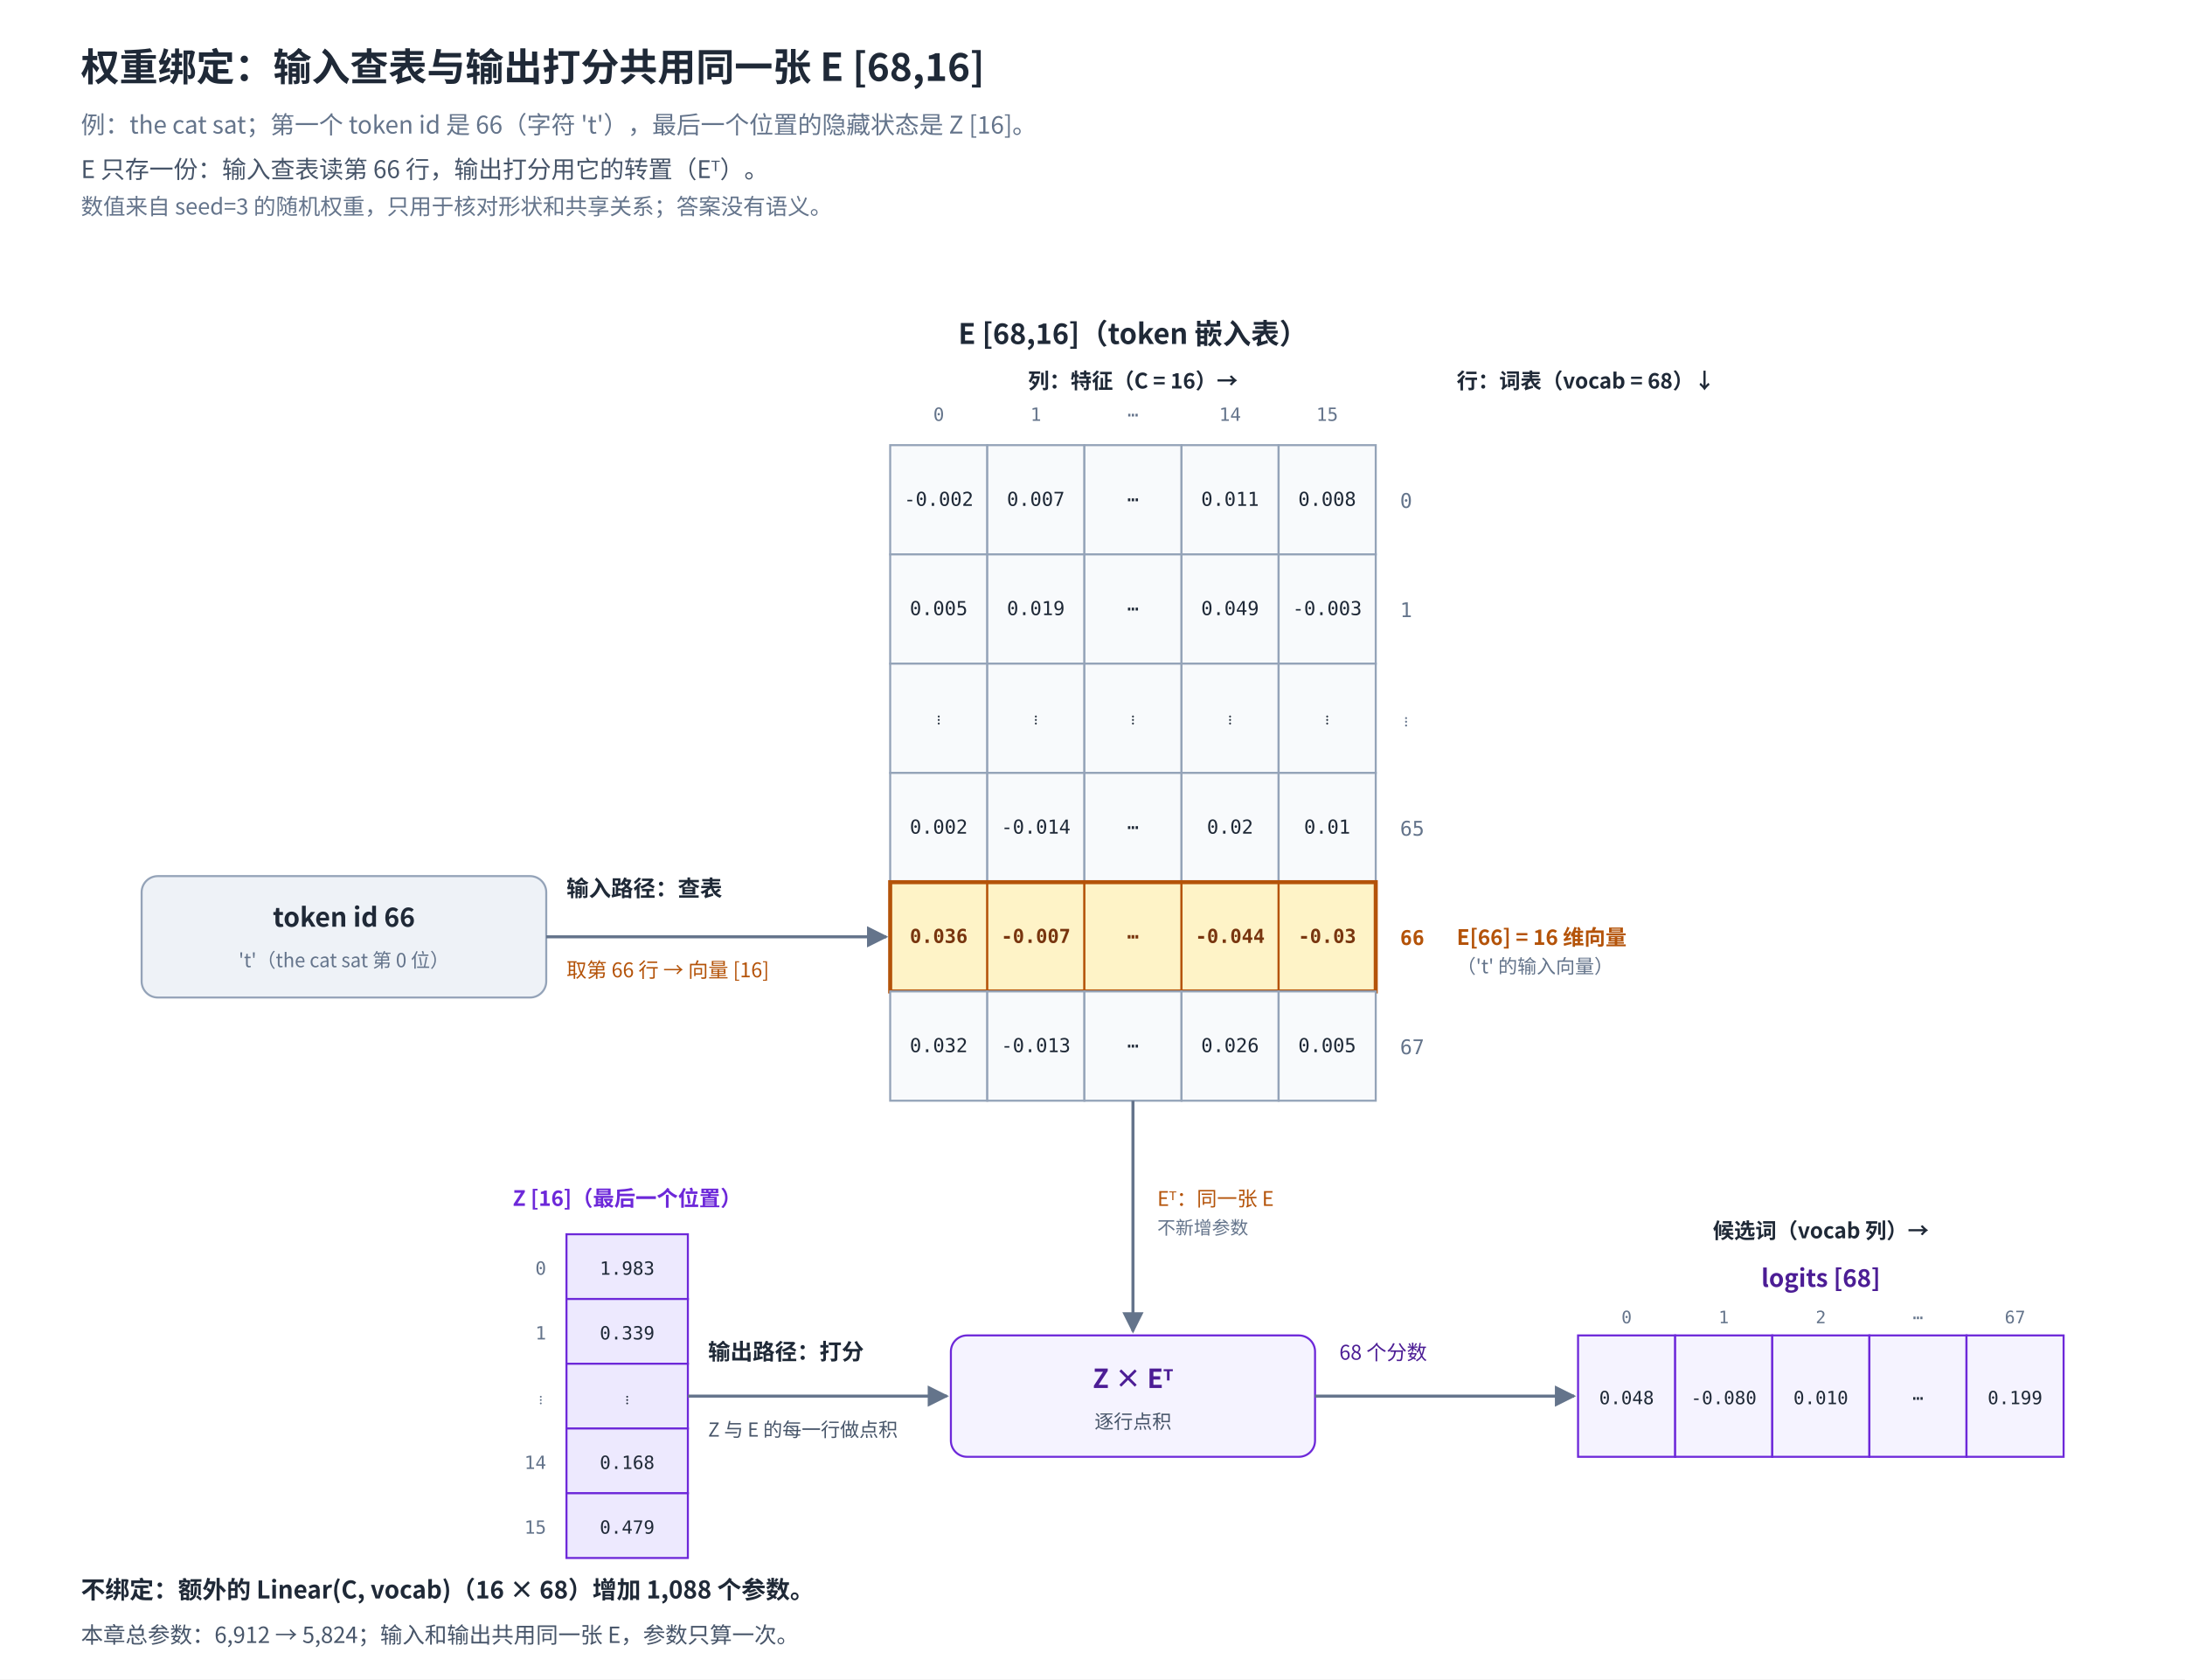
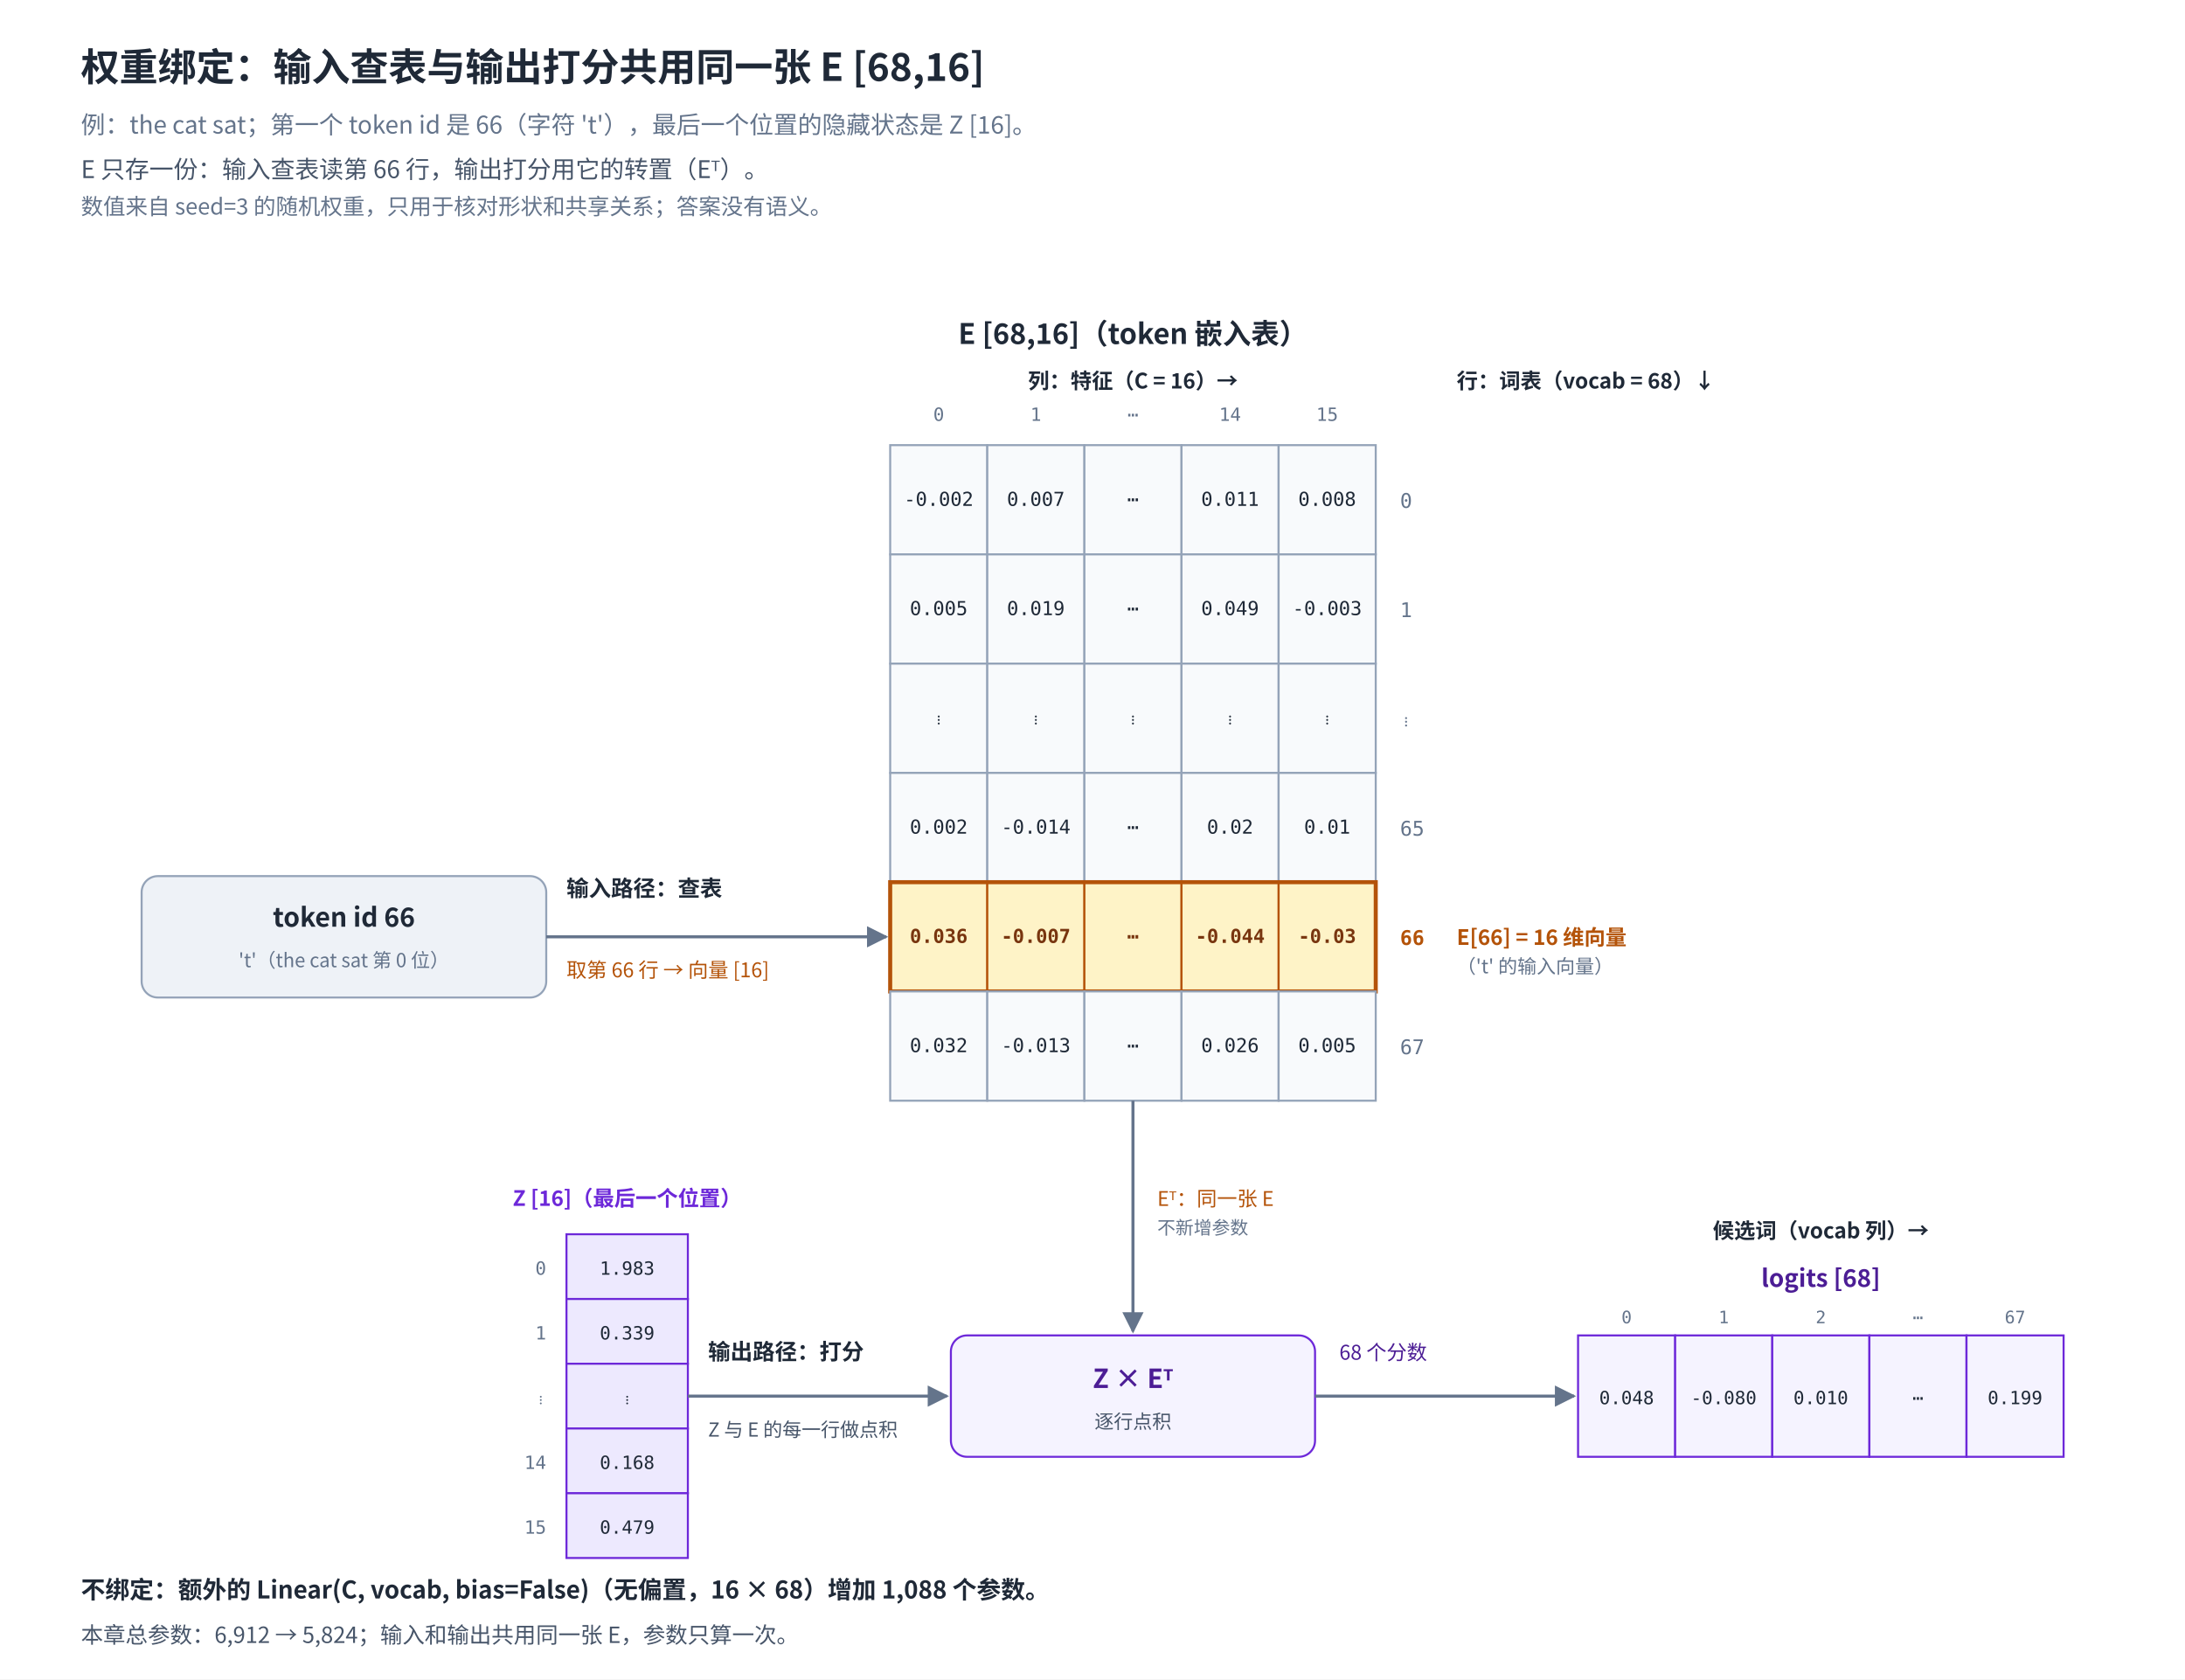
<svg xmlns="http://www.w3.org/2000/svg" width="1080" height="830" viewBox="0 0 1080 830" role="img" aria-labelledby="title desc">
  <rect width="1080" height="830" fill="#ffffff" />
  <text x="40" y="40" font-family="system-ui, 'Noto Sans CJK SC', 'Noto Sans SC', sans-serif" font-size="19" font-weight="600" fill="#1f2937">权重绑定：输入查表与输出打分共用同一张 E [68,16]</text>
  <text x="40" y="66" font-family="system-ui, 'Noto Sans CJK SC', 'Noto Sans SC', sans-serif" font-size="12" fill="#64748b">例：the cat sat；第一个 token id 是 66（字符 't'），最后一个位置的隐藏状态是 Z [16]。</text>
  <text x="40" y="88" font-family="system-ui, 'Noto Sans CJK SC', 'Noto Sans SC', sans-serif" font-size="12" fill="#475569">E 只存一份：输入查表读第 66 行，输出打分用它的转置（Eᵀ）。</text>
  <text x="40" y="106" font-family="system-ui, 'Noto Sans CJK SC', 'Noto Sans SC', sans-serif" font-size="11" fill="#64748b">数值来自 seed=3 的随机权重，只用于核对形状和共享关系；答案没有语义。</text>
  <text x="560" y="170" text-anchor="middle" font-family="system-ui, 'Noto Sans CJK SC', 'Noto Sans SC', sans-serif" font-size="14" font-weight="600" fill="#1f2937">E [68,16]（token 嵌入表）</text>
  <text x="560" y="192" text-anchor="middle" font-family="system-ui, 'Noto Sans CJK SC', 'Noto Sans SC', sans-serif" font-size="10.5" font-weight="600" fill="#1f2937">列：特征（C = 16）→</text>
  <text x="720" y="192" text-anchor="start" font-family="system-ui, 'Noto Sans CJK SC', 'Noto Sans SC', sans-serif" font-size="10.5" font-weight="600" fill="#1f2937">行：词表（vocab = 68）↓</text>
  <text x="464" y="208" text-anchor="middle" font-family="ui-monospace, SFMono-Regular, Menlo, monospace" font-size="9" fill="#64748b">0</text>
  <text x="512" y="208" text-anchor="middle" font-family="ui-monospace, SFMono-Regular, Menlo, monospace" font-size="9" fill="#64748b">1</text>
  <text x="560" y="208" text-anchor="middle" font-family="ui-monospace, SFMono-Regular, Menlo, monospace" font-size="9" fill="#64748b">⋯</text>
  <text x="608" y="208" text-anchor="middle" font-family="ui-monospace, SFMono-Regular, Menlo, monospace" font-size="9" fill="#64748b">14</text>
  <text x="656" y="208" text-anchor="middle" font-family="ui-monospace, SFMono-Regular, Menlo, monospace" font-size="9" fill="#64748b">15</text>
  <rect x="440" y="220" width="48" height="54" fill="#f8fafc" stroke="#94a3b8" />
  <text x="464" y="250" text-anchor="middle" font-family="ui-monospace, SFMono-Regular, Menlo, monospace" font-size="9.5" fill="#1f2937">-0.002</text>
  <rect x="488" y="220" width="48" height="54" fill="#f8fafc" stroke="#94a3b8" />
  <text x="512" y="250" text-anchor="middle" font-family="ui-monospace, SFMono-Regular, Menlo, monospace" font-size="9.5" fill="#1f2937">0.007</text>
  <rect x="536" y="220" width="48" height="54" fill="#f8fafc" stroke="#94a3b8" />
  <text x="560" y="250" text-anchor="middle" font-family="ui-monospace, SFMono-Regular, Menlo, monospace" font-size="9.5" fill="#1f2937">⋯</text>
  <rect x="584" y="220" width="48" height="54" fill="#f8fafc" stroke="#94a3b8" />
  <text x="608" y="250" text-anchor="middle" font-family="ui-monospace, SFMono-Regular, Menlo, monospace" font-size="9.5" fill="#1f2937">0.011</text>
  <rect x="632" y="220" width="48" height="54" fill="#f8fafc" stroke="#94a3b8" />
  <text x="656" y="250" text-anchor="middle" font-family="ui-monospace, SFMono-Regular, Menlo, monospace" font-size="9.5" fill="#1f2937">0.008</text>
  <text x="692" y="251" text-anchor="start" font-family="ui-monospace, SFMono-Regular, Menlo, monospace" font-size="10" fill="#64748b">0</text>
  <rect x="440" y="274" width="48" height="54" fill="#f8fafc" stroke="#94a3b8" />
  <text x="464" y="304" text-anchor="middle" font-family="ui-monospace, SFMono-Regular, Menlo, monospace" font-size="9.5" fill="#1f2937">0.005</text>
  <rect x="488" y="274" width="48" height="54" fill="#f8fafc" stroke="#94a3b8" />
  <text x="512" y="304" text-anchor="middle" font-family="ui-monospace, SFMono-Regular, Menlo, monospace" font-size="9.5" fill="#1f2937">0.019</text>
  <rect x="536" y="274" width="48" height="54" fill="#f8fafc" stroke="#94a3b8" />
  <text x="560" y="304" text-anchor="middle" font-family="ui-monospace, SFMono-Regular, Menlo, monospace" font-size="9.5" fill="#1f2937">⋯</text>
  <rect x="584" y="274" width="48" height="54" fill="#f8fafc" stroke="#94a3b8" />
  <text x="608" y="304" text-anchor="middle" font-family="ui-monospace, SFMono-Regular, Menlo, monospace" font-size="9.5" fill="#1f2937">0.049</text>
  <rect x="632" y="274" width="48" height="54" fill="#f8fafc" stroke="#94a3b8" />
  <text x="656" y="304" text-anchor="middle" font-family="ui-monospace, SFMono-Regular, Menlo, monospace" font-size="9.5" fill="#1f2937">-0.003</text>
  <text x="692" y="305" text-anchor="start" font-family="ui-monospace, SFMono-Regular, Menlo, monospace" font-size="10" fill="#64748b">1</text>
  <rect x="440" y="328" width="48" height="54" fill="#f8fafc" stroke="#94a3b8" />
  <text x="464" y="358" text-anchor="middle" font-family="ui-monospace, SFMono-Regular, Menlo, monospace" font-size="9.5" fill="#1f2937">⋮</text>
  <rect x="488" y="328" width="48" height="54" fill="#f8fafc" stroke="#94a3b8" />
  <text x="512" y="358" text-anchor="middle" font-family="ui-monospace, SFMono-Regular, Menlo, monospace" font-size="9.5" fill="#1f2937">⋮</text>
  <rect x="536" y="328" width="48" height="54" fill="#f8fafc" stroke="#94a3b8" />
  <text x="560" y="358" text-anchor="middle" font-family="ui-monospace, SFMono-Regular, Menlo, monospace" font-size="9.5" fill="#1f2937">⋮</text>
  <rect x="584" y="328" width="48" height="54" fill="#f8fafc" stroke="#94a3b8" />
  <text x="608" y="358" text-anchor="middle" font-family="ui-monospace, SFMono-Regular, Menlo, monospace" font-size="9.5" fill="#1f2937">⋮</text>
  <rect x="632" y="328" width="48" height="54" fill="#f8fafc" stroke="#94a3b8" />
  <text x="656" y="358" text-anchor="middle" font-family="ui-monospace, SFMono-Regular, Menlo, monospace" font-size="9.5" fill="#1f2937">⋮</text>
  <text x="692" y="359" text-anchor="start" font-family="ui-monospace, SFMono-Regular, Menlo, monospace" font-size="10" fill="#64748b">⋮</text>
  <rect x="440" y="382" width="48" height="54" fill="#f8fafc" stroke="#94a3b8" />
  <text x="464" y="412" text-anchor="middle" font-family="ui-monospace, SFMono-Regular, Menlo, monospace" font-size="9.5" fill="#1f2937">0.002</text>
  <rect x="488" y="382" width="48" height="54" fill="#f8fafc" stroke="#94a3b8" />
  <text x="512" y="412" text-anchor="middle" font-family="ui-monospace, SFMono-Regular, Menlo, monospace" font-size="9.5" fill="#1f2937">-0.014</text>
  <rect x="536" y="382" width="48" height="54" fill="#f8fafc" stroke="#94a3b8" />
  <text x="560" y="412" text-anchor="middle" font-family="ui-monospace, SFMono-Regular, Menlo, monospace" font-size="9.5" fill="#1f2937">⋯</text>
  <rect x="584" y="382" width="48" height="54" fill="#f8fafc" stroke="#94a3b8" />
  <text x="608" y="412" text-anchor="middle" font-family="ui-monospace, SFMono-Regular, Menlo, monospace" font-size="9.5" fill="#1f2937">0.02</text>
  <rect x="632" y="382" width="48" height="54" fill="#f8fafc" stroke="#94a3b8" />
  <text x="656" y="412" text-anchor="middle" font-family="ui-monospace, SFMono-Regular, Menlo, monospace" font-size="9.5" fill="#1f2937">0.01</text>
  <text x="692" y="413" text-anchor="start" font-family="ui-monospace, SFMono-Regular, Menlo, monospace" font-size="10" fill="#64748b">65</text>
  <rect x="440" y="436" width="48" height="54" fill="#fef3c7" stroke="#b45309" />
  <text x="464" y="466" text-anchor="middle" font-family="ui-monospace, SFMono-Regular, Menlo, monospace" font-size="9.5" font-weight="600" fill="#78350f">0.036</text>
  <rect x="488" y="436" width="48" height="54" fill="#fef3c7" stroke="#b45309" />
  <text x="512" y="466" text-anchor="middle" font-family="ui-monospace, SFMono-Regular, Menlo, monospace" font-size="9.5" font-weight="600" fill="#78350f">-0.007</text>
  <rect x="536" y="436" width="48" height="54" fill="#fef3c7" stroke="#b45309" />
  <text x="560" y="466" text-anchor="middle" font-family="ui-monospace, SFMono-Regular, Menlo, monospace" font-size="9.5" font-weight="600" fill="#78350f">⋯</text>
  <rect x="584" y="436" width="48" height="54" fill="#fef3c7" stroke="#b45309" />
  <text x="608" y="466" text-anchor="middle" font-family="ui-monospace, SFMono-Regular, Menlo, monospace" font-size="9.5" font-weight="600" fill="#78350f">-0.044</text>
  <rect x="632" y="436" width="48" height="54" fill="#fef3c7" stroke="#b45309" />
  <text x="656" y="466" text-anchor="middle" font-family="ui-monospace, SFMono-Regular, Menlo, monospace" font-size="9.5" font-weight="600" fill="#78350f">-0.03</text>
  <rect x="440" y="436" width="240" height="54" fill="none" stroke="#b45309" stroke-width="2" />
  <text x="692" y="467" text-anchor="start" font-family="ui-monospace, SFMono-Regular, Menlo, monospace" font-size="10" font-weight="600" fill="#b45309">66</text>
  <rect x="440" y="490" width="48" height="54" fill="#f8fafc" stroke="#94a3b8" />
  <text x="464" y="520" text-anchor="middle" font-family="ui-monospace, SFMono-Regular, Menlo, monospace" font-size="9.5" fill="#1f2937">0.032</text>
  <rect x="488" y="490" width="48" height="54" fill="#f8fafc" stroke="#94a3b8" />
  <text x="512" y="520" text-anchor="middle" font-family="ui-monospace, SFMono-Regular, Menlo, monospace" font-size="9.5" fill="#1f2937">-0.013</text>
  <rect x="536" y="490" width="48" height="54" fill="#f8fafc" stroke="#94a3b8" />
  <text x="560" y="520" text-anchor="middle" font-family="ui-monospace, SFMono-Regular, Menlo, monospace" font-size="9.5" fill="#1f2937">⋯</text>
  <rect x="584" y="490" width="48" height="54" fill="#f8fafc" stroke="#94a3b8" />
  <text x="608" y="520" text-anchor="middle" font-family="ui-monospace, SFMono-Regular, Menlo, monospace" font-size="9.5" fill="#1f2937">0.026</text>
  <rect x="632" y="490" width="48" height="54" fill="#f8fafc" stroke="#94a3b8" />
  <text x="656" y="520" text-anchor="middle" font-family="ui-monospace, SFMono-Regular, Menlo, monospace" font-size="9.5" fill="#1f2937">0.005</text>
  <text x="692" y="521" text-anchor="start" font-family="ui-monospace, SFMono-Regular, Menlo, monospace" font-size="10" fill="#64748b">67</text>
  <rect x="70" y="433" width="200" height="60" rx="8" fill="#eef2f7" stroke="#94a3b8" />
  <text x="170" y="458" text-anchor="middle" font-family="system-ui, 'Noto Sans CJK SC', 'Noto Sans SC', sans-serif" font-size="13" font-weight="600" fill="#1f2937">token id 66</text>
  <text x="170" y="478" text-anchor="middle" font-family="system-ui, 'Noto Sans CJK SC', 'Noto Sans SC', sans-serif" font-size="9.5" fill="#64748b">'t'（the cat sat 第 0 位）</text>
  <line x1="270" y1="463" x2="438" y2="463" stroke="#64748b" stroke-width="1.5" marker-end="url(#arrow)" />
  <text x="280" y="443" font-family="system-ui, 'Noto Sans CJK SC', 'Noto Sans SC', sans-serif" font-size="11" font-weight="600" fill="#1f2937">输入路径：查表</text>
  <text x="280" y="483" font-family="system-ui, 'Noto Sans CJK SC', 'Noto Sans SC', sans-serif" font-size="10" fill="#b45309">取第 66 行 → 向量 [16]</text>
  <text x="720" y="467" font-family="system-ui, 'Noto Sans CJK SC', 'Noto Sans SC', sans-serif" font-size="10.5" font-weight="600" fill="#b45309">E[66] = 16 维向量</text>
  <text x="720" y="481" font-family="system-ui, 'Noto Sans CJK SC', 'Noto Sans SC', sans-serif" font-size="9.5" fill="#64748b">（'t' 的输入向量）</text>
  <rect x="280" y="610" width="60" height="32" fill="#ede9fe" stroke="#6d28d9" />
  <text x="310" y="630" text-anchor="middle" font-family="ui-monospace, SFMono-Regular, Menlo, monospace" font-size="9" fill="#1f2937">1.983</text>
  <text x="270" y="630" text-anchor="end" font-family="ui-monospace, SFMono-Regular, Menlo, monospace" font-size="9" fill="#64748b">0</text>
  <rect x="280" y="642" width="60" height="32" fill="#ede9fe" stroke="#6d28d9" />
  <text x="310" y="662" text-anchor="middle" font-family="ui-monospace, SFMono-Regular, Menlo, monospace" font-size="9" fill="#1f2937">0.339</text>
  <text x="270" y="662" text-anchor="end" font-family="ui-monospace, SFMono-Regular, Menlo, monospace" font-size="9" fill="#64748b">1</text>
  <rect x="280" y="674" width="60" height="32" fill="#ede9fe" stroke="#6d28d9" />
  <text x="310" y="694" text-anchor="middle" font-family="ui-monospace, SFMono-Regular, Menlo, monospace" font-size="9" fill="#1f2937">⋮</text>
  <text x="270" y="694" text-anchor="end" font-family="ui-monospace, SFMono-Regular, Menlo, monospace" font-size="9" fill="#64748b">⋮</text>
  <rect x="280" y="706" width="60" height="32" fill="#ede9fe" stroke="#6d28d9" />
  <text x="310" y="726" text-anchor="middle" font-family="ui-monospace, SFMono-Regular, Menlo, monospace" font-size="9" fill="#1f2937">0.168</text>
  <text x="270" y="726" text-anchor="end" font-family="ui-monospace, SFMono-Regular, Menlo, monospace" font-size="9" fill="#64748b">14</text>
  <rect x="280" y="738" width="60" height="32" fill="#ede9fe" stroke="#6d28d9" />
  <text x="310" y="758" text-anchor="middle" font-family="ui-monospace, SFMono-Regular, Menlo, monospace" font-size="9" fill="#1f2937">0.479</text>
  <text x="270" y="758" text-anchor="end" font-family="ui-monospace, SFMono-Regular, Menlo, monospace" font-size="9" fill="#64748b">15</text>
  <text x="310" y="596" text-anchor="middle" font-family="system-ui, 'Noto Sans CJK SC', 'Noto Sans SC', sans-serif" font-size="10.5" font-weight="600" fill="#6d28d9">Z [16]（最后一个位置）</text>
  <text x="572" y="596" text-anchor="start" font-family="system-ui, 'Noto Sans CJK SC', 'Noto Sans SC', sans-serif" font-size="10" fill="#b45309">Eᵀ：同一张 E</text>
  <text x="572" y="610" text-anchor="start" font-family="system-ui, 'Noto Sans CJK SC', 'Noto Sans SC', sans-serif" font-size="9" fill="#64748b">不新增参数</text>
  <line x1="560" y1="544" x2="560" y2="658" stroke="#64748b" stroke-width="1.5" marker-end="url(#arrow)" />
  <rect x="470" y="660" width="180" height="60" rx="8" fill="#f5f3ff" stroke="#6d28d9" />
  <text x="560" y="686" text-anchor="middle" font-family="system-ui, 'Noto Sans CJK SC', 'Noto Sans SC', sans-serif" font-size="13" font-weight="600" fill="#4c1d95">Z × Eᵀ</text>
  <text x="560" y="706" text-anchor="middle" font-family="system-ui, 'Noto Sans CJK SC', 'Noto Sans SC', sans-serif" font-size="9.5" fill="#475569">逐行点积</text>
  <line x1="340" y1="690" x2="468" y2="690" stroke="#64748b" stroke-width="1.5" marker-end="url(#arrow)" />
  <text x="350" y="672" font-family="system-ui, 'Noto Sans CJK SC', 'Noto Sans SC', sans-serif" font-size="11" font-weight="600" fill="#1f2937">输出路径：打分</text>
  <text x="350" y="710" font-family="system-ui, 'Noto Sans CJK SC', 'Noto Sans SC', sans-serif" font-size="9.5" fill="#475569">Z 与 E 的每一行做点积</text>
  <text x="900" y="612" text-anchor="middle" font-family="system-ui, 'Noto Sans CJK SC', 'Noto Sans SC', sans-serif" font-size="10.5" font-weight="600" fill="#1f2937">候选词（vocab 列）→</text>
  <text x="900" y="636" text-anchor="middle" font-family="system-ui, 'Noto Sans CJK SC', 'Noto Sans SC', sans-serif" font-size="12" font-weight="600" fill="#4c1d95">logits [68]</text>
  <text x="804" y="654" text-anchor="middle" font-family="ui-monospace, SFMono-Regular, Menlo, monospace" font-size="8.5" fill="#64748b">0</text>
  <rect x="780" y="660" width="48" height="60" fill="#f5f3ff" stroke="#6d28d9" />
  <text x="804" y="694" text-anchor="middle" font-family="ui-monospace, SFMono-Regular, Menlo, monospace" font-size="9" fill="#1f2937">0.048</text>
  <text x="852" y="654" text-anchor="middle" font-family="ui-monospace, SFMono-Regular, Menlo, monospace" font-size="8.5" fill="#64748b">1</text>
  <rect x="828" y="660" width="48" height="60" fill="#f5f3ff" stroke="#6d28d9" />
  <text x="852" y="694" text-anchor="middle" font-family="ui-monospace, SFMono-Regular, Menlo, monospace" font-size="9" fill="#1f2937">-0.080</text>
  <text x="900" y="654" text-anchor="middle" font-family="ui-monospace, SFMono-Regular, Menlo, monospace" font-size="8.5" fill="#64748b">2</text>
  <rect x="876" y="660" width="48" height="60" fill="#f5f3ff" stroke="#6d28d9" />
  <text x="900" y="694" text-anchor="middle" font-family="ui-monospace, SFMono-Regular, Menlo, monospace" font-size="9" fill="#1f2937">0.010</text>
  <text x="948" y="654" text-anchor="middle" font-family="ui-monospace, SFMono-Regular, Menlo, monospace" font-size="8.5" fill="#64748b">⋯</text>
  <rect x="924" y="660" width="48" height="60" fill="#f5f3ff" stroke="#6d28d9" />
  <text x="948" y="694" text-anchor="middle" font-family="ui-monospace, SFMono-Regular, Menlo, monospace" font-size="9" fill="#1f2937">⋯</text>
  <text x="996" y="654" text-anchor="middle" font-family="ui-monospace, SFMono-Regular, Menlo, monospace" font-size="8.5" fill="#64748b">67</text>
  <rect x="972" y="660" width="48" height="60" fill="#f5f3ff" stroke="#6d28d9" />
  <text x="996" y="694" text-anchor="middle" font-family="ui-monospace, SFMono-Regular, Menlo, monospace" font-size="9" fill="#1f2937">0.199</text>
  <line x1="650" y1="690" x2="778" y2="690" stroke="#64748b" stroke-width="1.5" marker-end="url(#arrow)" />
  <text x="662" y="672" font-family="system-ui, 'Noto Sans CJK SC', 'Noto Sans SC', sans-serif" font-size="10" fill="#4c1d95">68 个分数</text>
-   <text x="40" y="790" font-family="system-ui, 'Noto Sans CJK SC', 'Noto Sans SC', sans-serif" font-size="12" font-weight="600" fill="#1f2937">不绑定：额外的 Linear(C, vocab)（16 × 68）增加 1,088 个参数。</text>
+   <text x="40" y="790" font-family="system-ui, 'Noto Sans CJK SC', 'Noto Sans SC', sans-serif" font-size="12" font-weight="600" fill="#1f2937">不绑定：额外的 Linear(C, vocab, bias=False)（无偏置，16 × 68）增加 1,088 个参数。</text>
  <text x="40" y="812" font-family="system-ui, 'Noto Sans CJK SC', 'Noto Sans SC', sans-serif" font-size="11" fill="#475569">本章总参数：6,912 → 5,824；输入和输出共用同一张 E，参数只算一次。</text>
  <defs>
    <marker id="arrow" viewBox="0 0 10 10" refX="9" refY="5" markerWidth="7" markerHeight="7" orient="auto-start-reverse">
      <path d="M 0 0 L 10 5 L 0 10 z" fill="#64748b" />
    </marker>
  </defs>
</svg>
